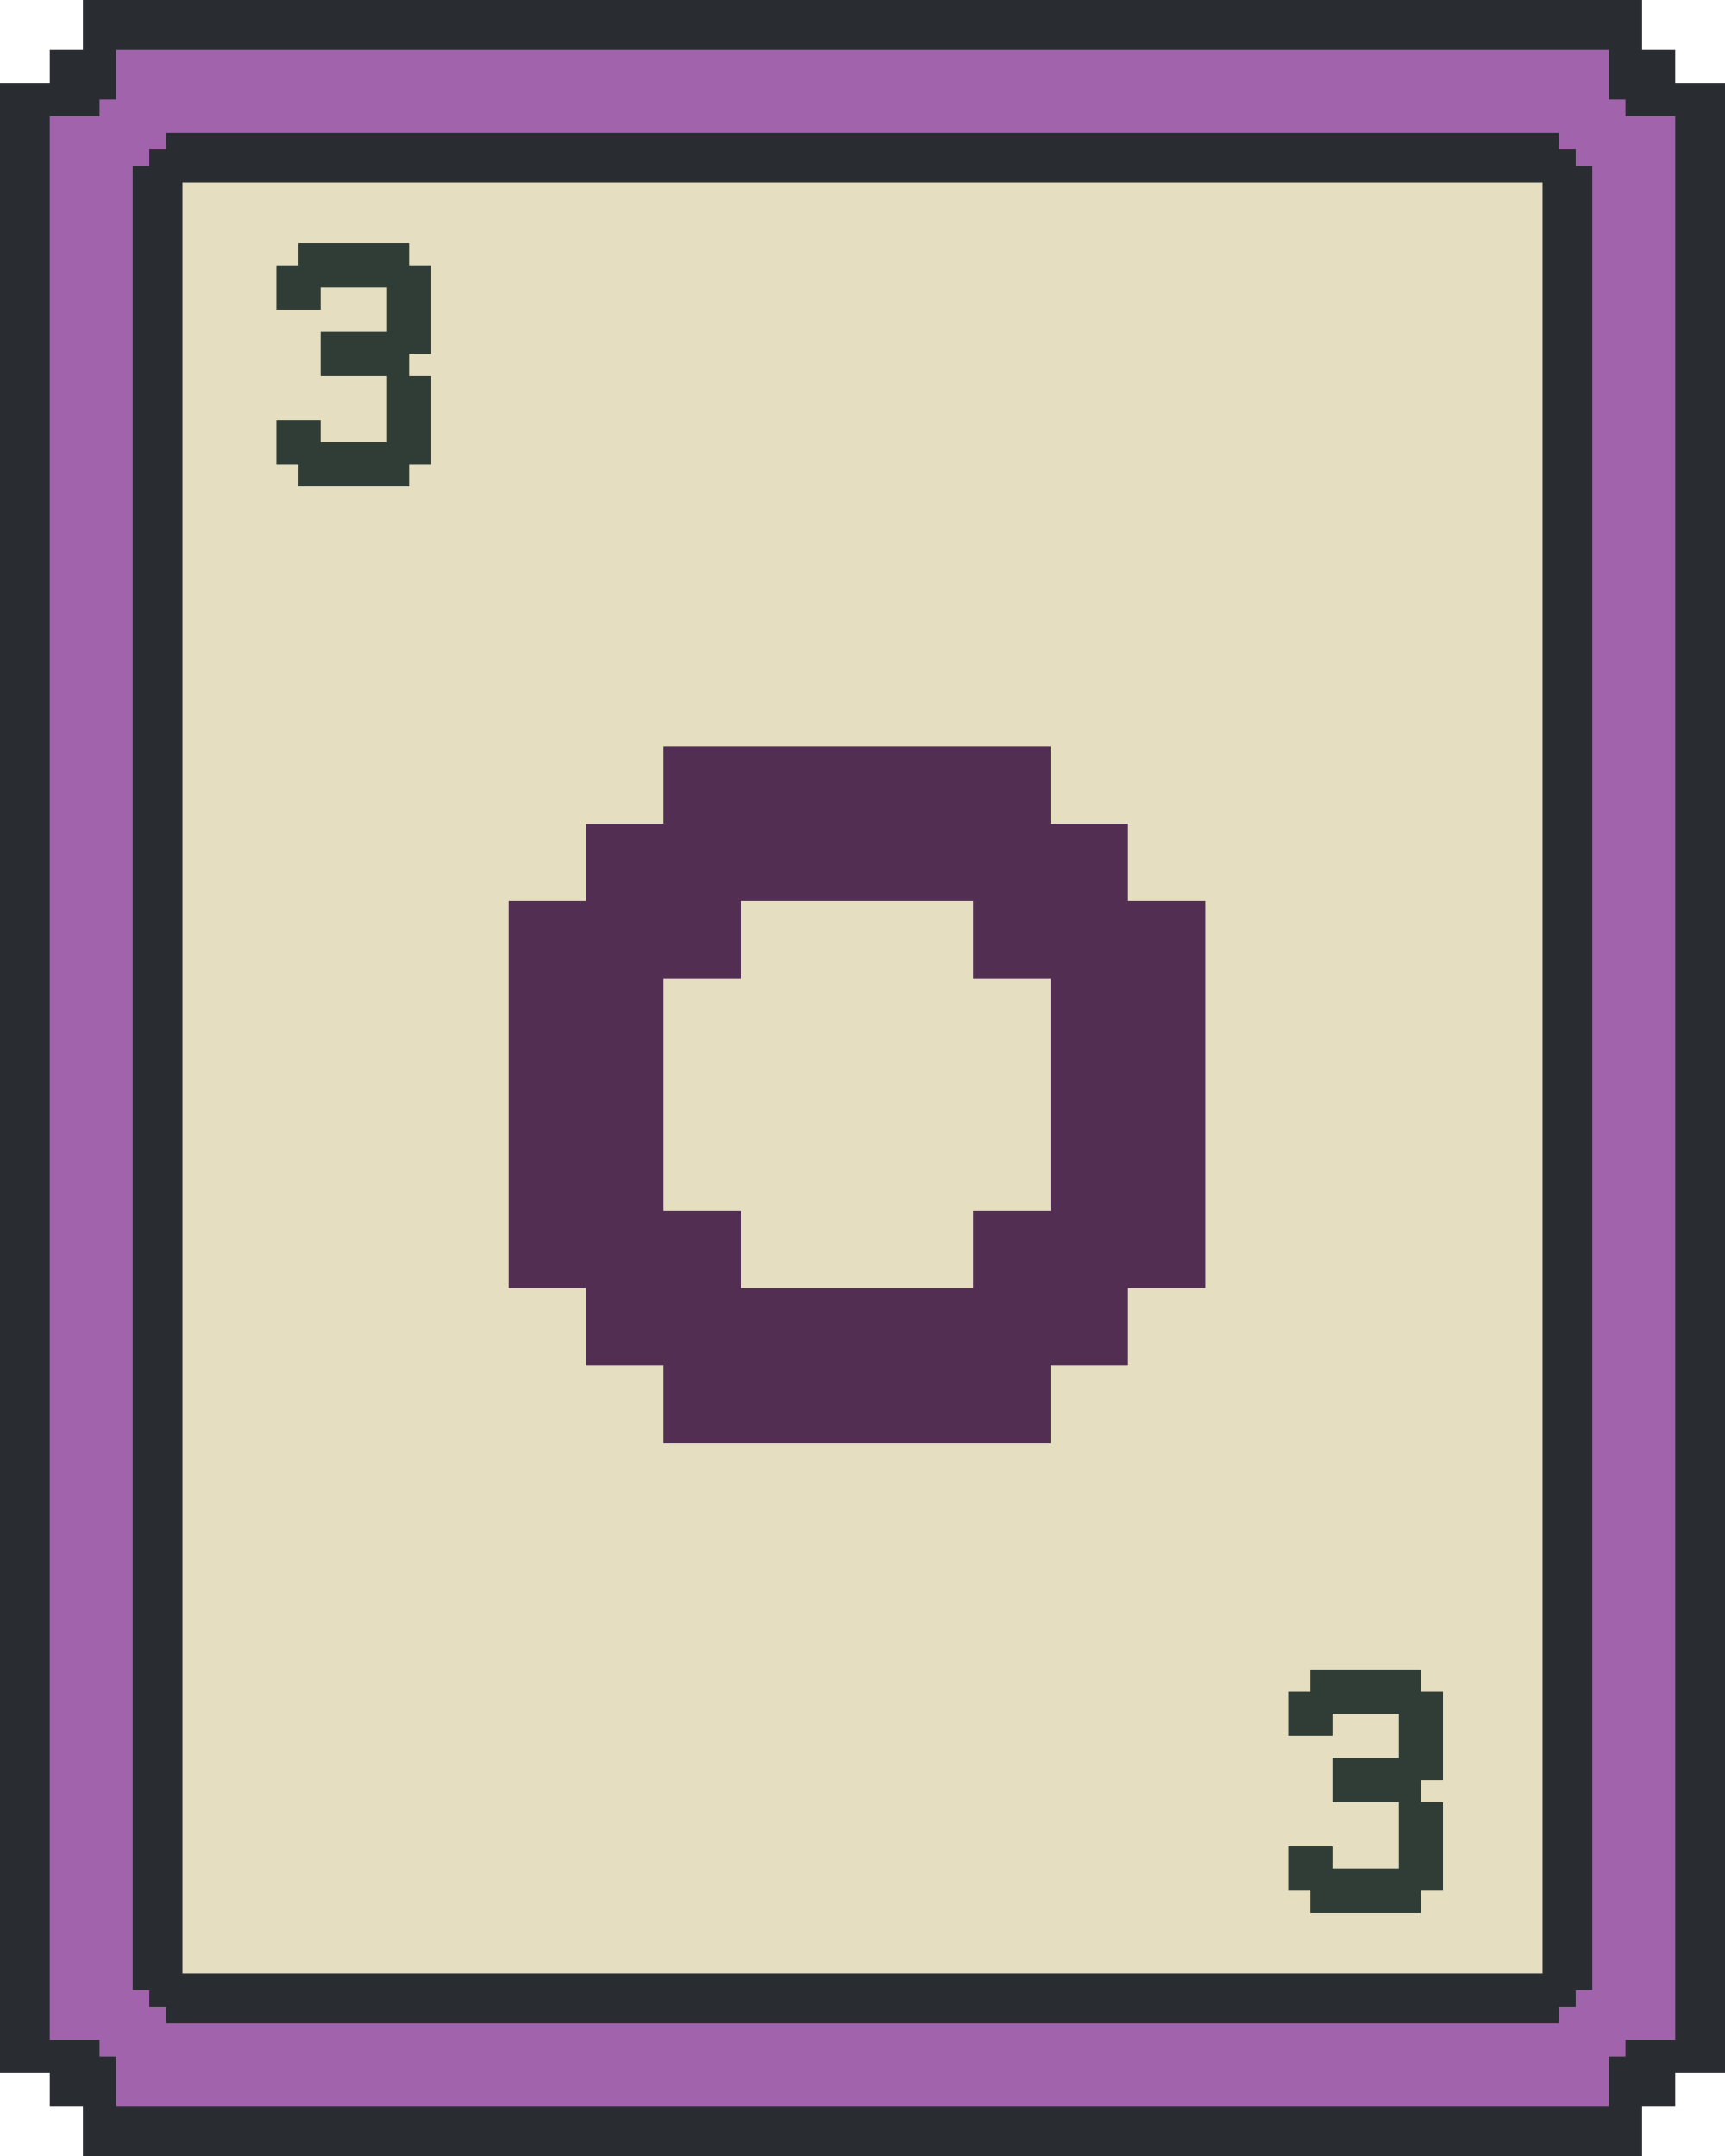
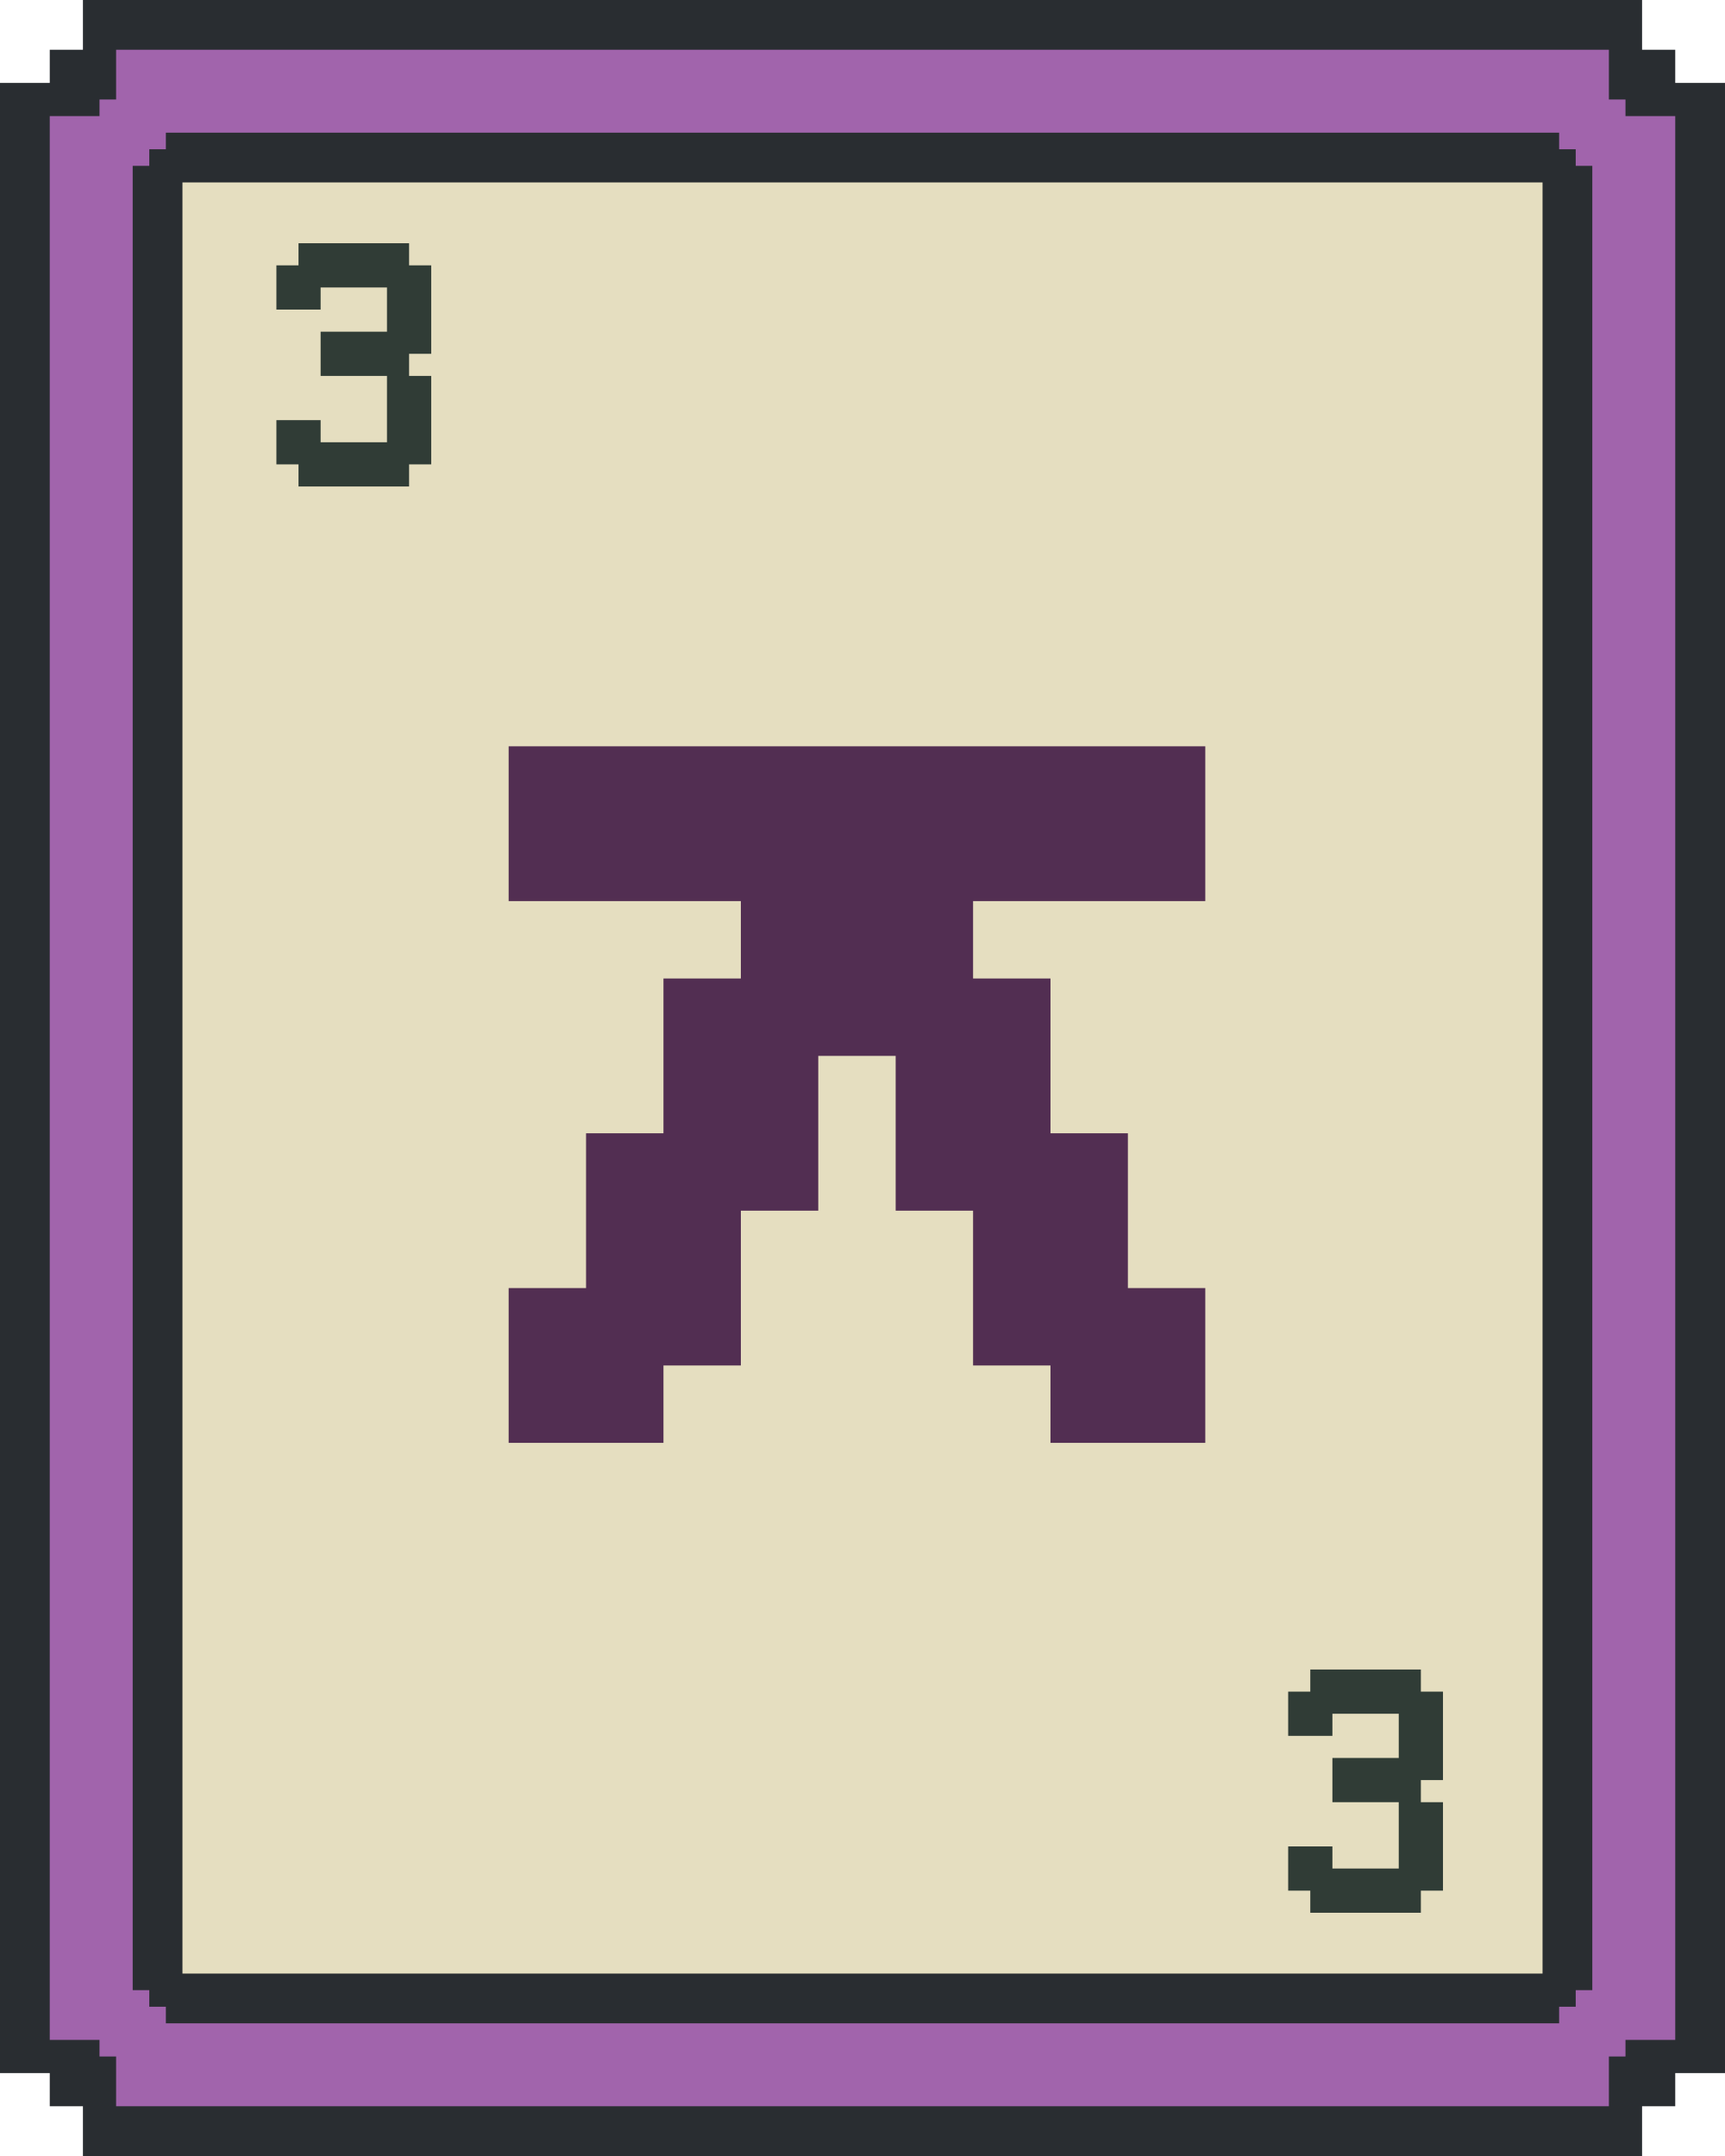
<svg xmlns="http://www.w3.org/2000/svg" width="156" height="195" viewBox="0 0 156 195" fill="none">
  <path d="M148.5 4.5H151.5V7.5H156V187.5H151.5V190.5H148.5V195H7.5V190.5H4.5V187.5H0V7.5H4.5V4.5H7.5V0H148.5V4.5Z" fill="#292D31" />
  <path d="M145.5 9H147V10.5H151.5V184.5H147V186H145.5V190.5H10.5V186H9V184.5H4.5V10.5H9V9H10.5V4.5H145.5V9ZM15 13.5H13.5V15H12V180H13.5V181.5H15V183H141V181.5H142.5V180H144V15H142.5V13.5H141V12H15V13.5Z" fill="#A164AC" />
  <rect x="16.5" y="16.5" width="123" height="162" fill="#E5DEC0" />
-   <path d="M102 123.5H95V130.5H60V123.5H53V116.5H46V81.5H53V74.5H60V67.5H95V74.5H102V81.5H109V116.5H102V123.5ZM67 109.5V116.5H88V109.5H95V88.5H88V81.5H67V88.5H60V109.5H67Z" fill="#522E52" />
+   <path d="M102 116.5H109V130.5H95V123.5H88V109.5H81V95.5H74V109.5H67V123.5H60V130.5H46V116.5H53V102.5H60V88.5H67V81.5H46V67.5H109V81.5H88V88.5H95V102.5H102V116.5Z" fill="#522E52" />
  <path d="M24.996 42V38H28.996V40H34.996V34H28.996V30H34.996V26H28.996V28H24.996V24H26.996V22H36.996V24H38.996V32H36.996V34H38.996V42H36.996V44H26.996V42H24.996Z" fill="#303C36" />
  <path d="M116.496 171V167H120.496V169H126.496V163H120.496V159H126.496V155H120.496V157H116.496V153H118.496V151H128.496V153H130.496V161H128.496V163H130.496V171H128.496V173H118.496V171H116.496Z" fill="#303C36" />
</svg>
